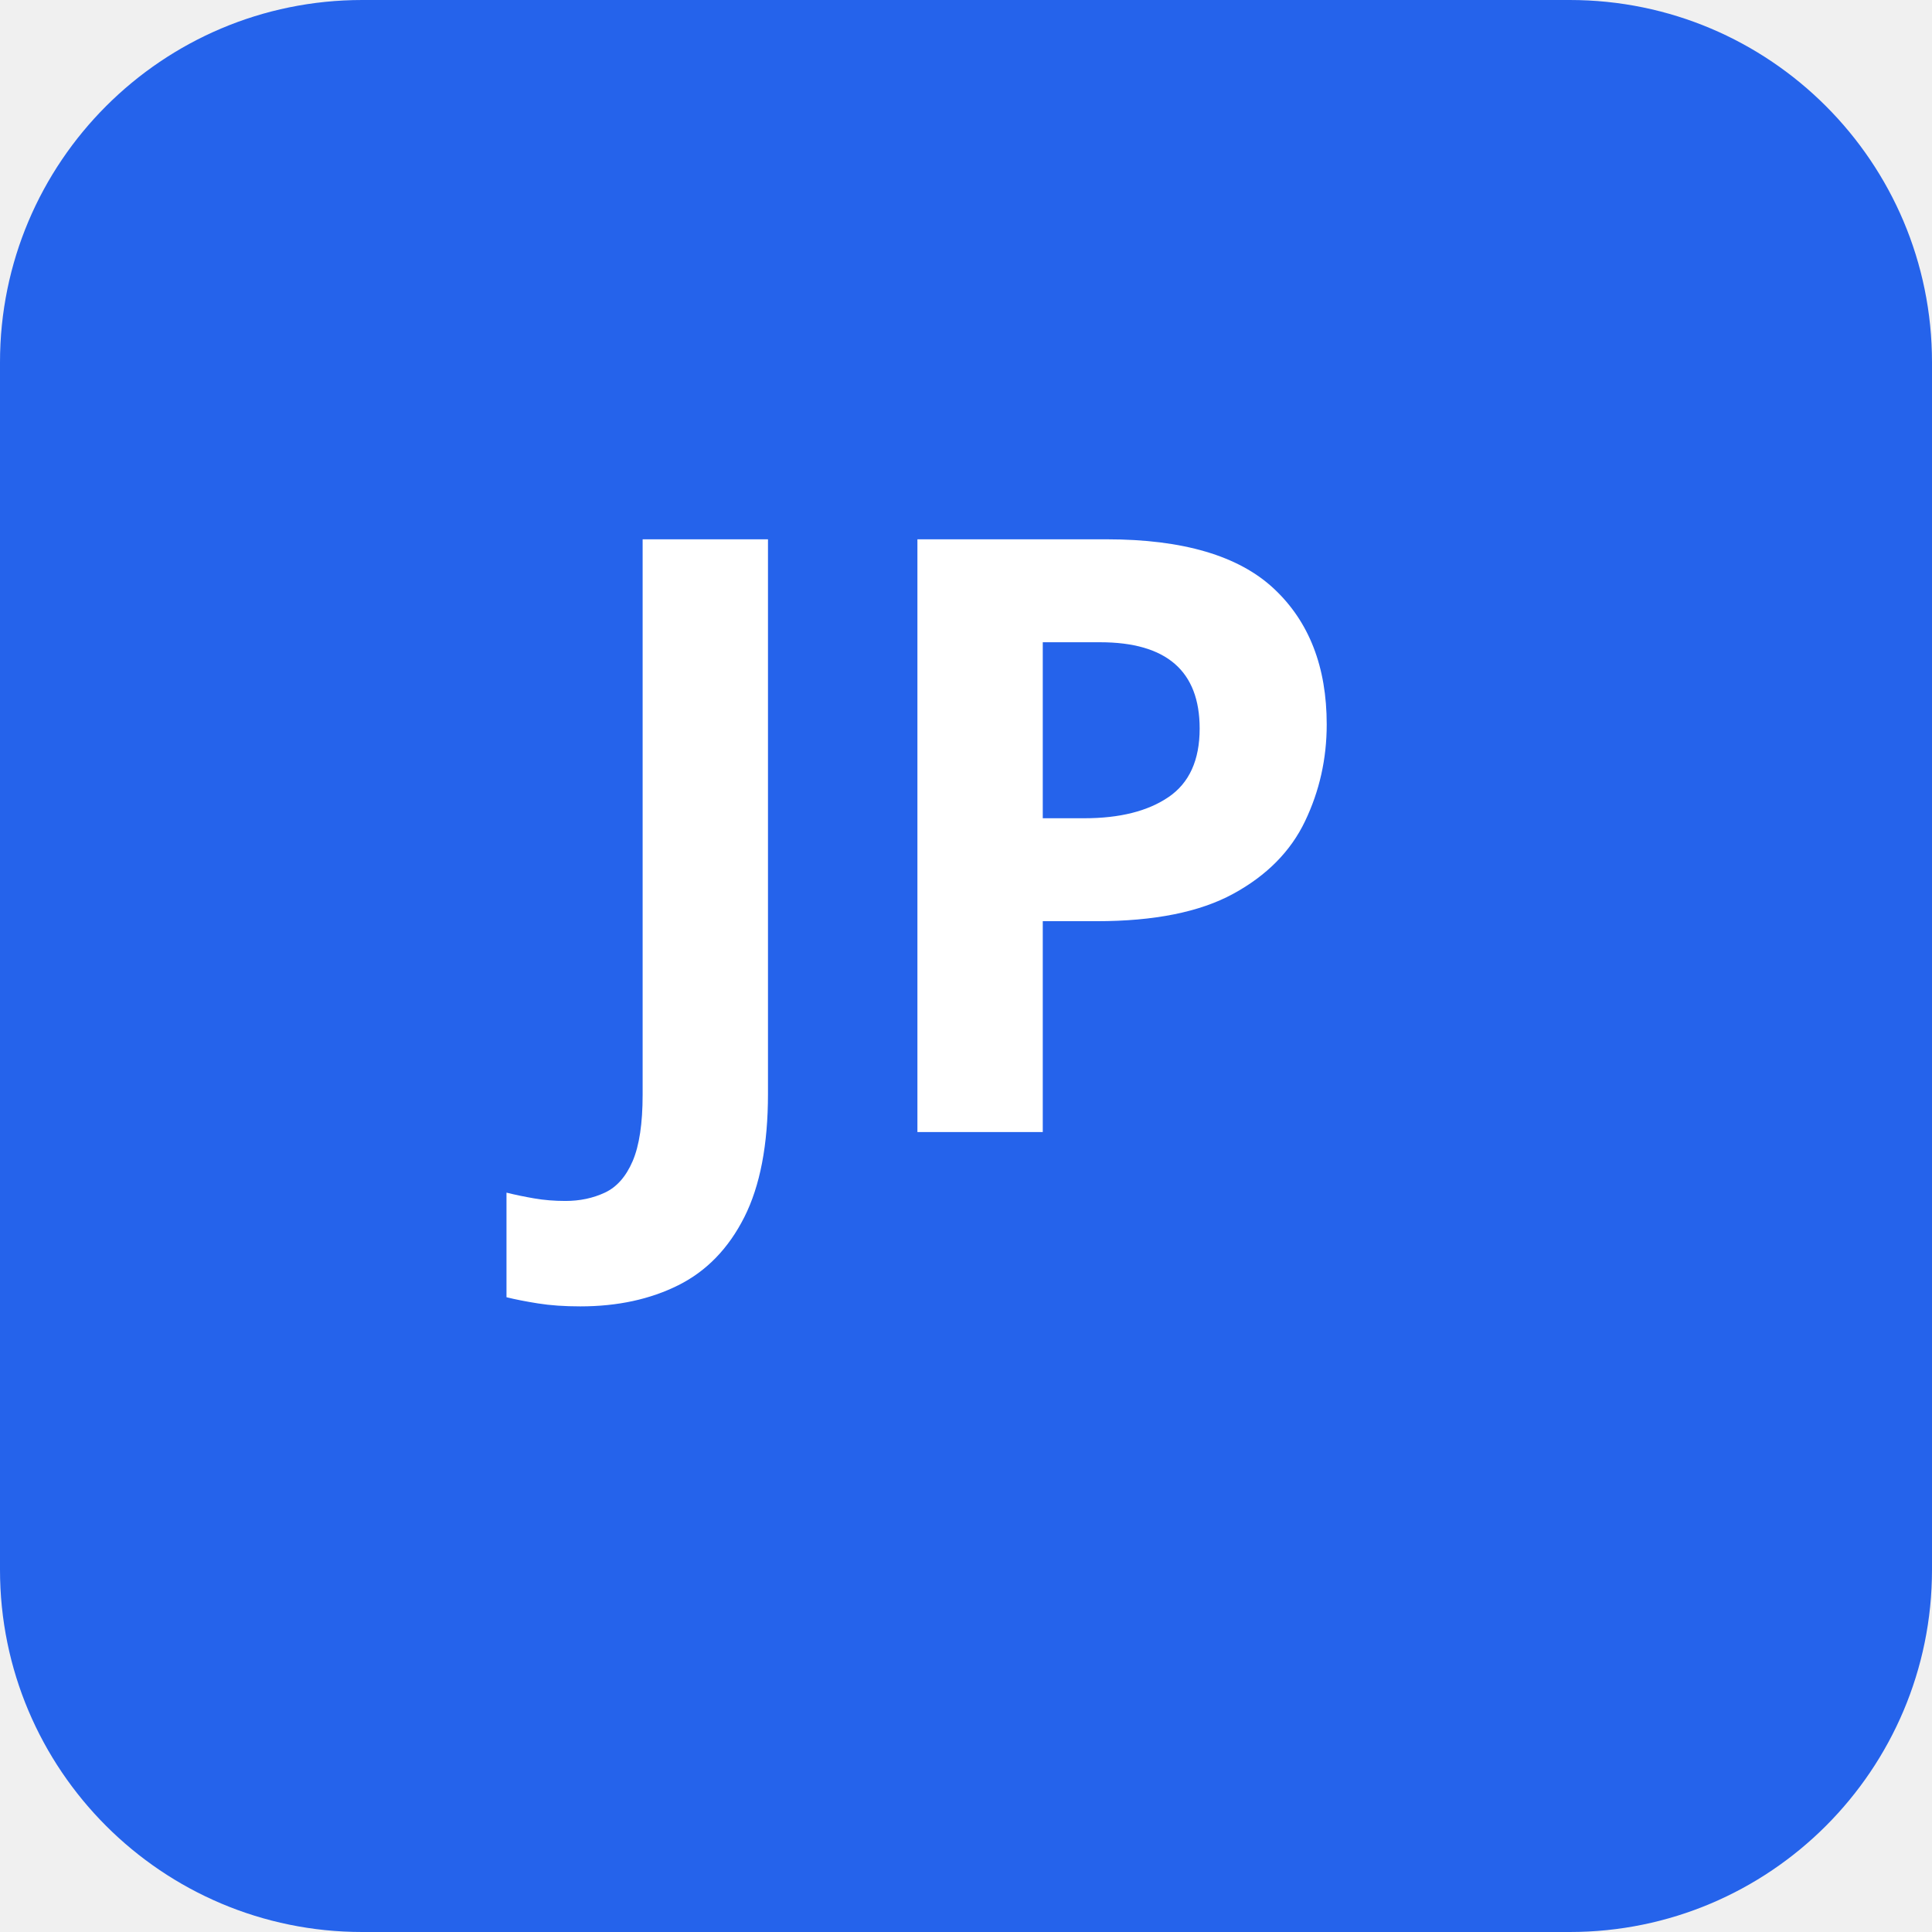
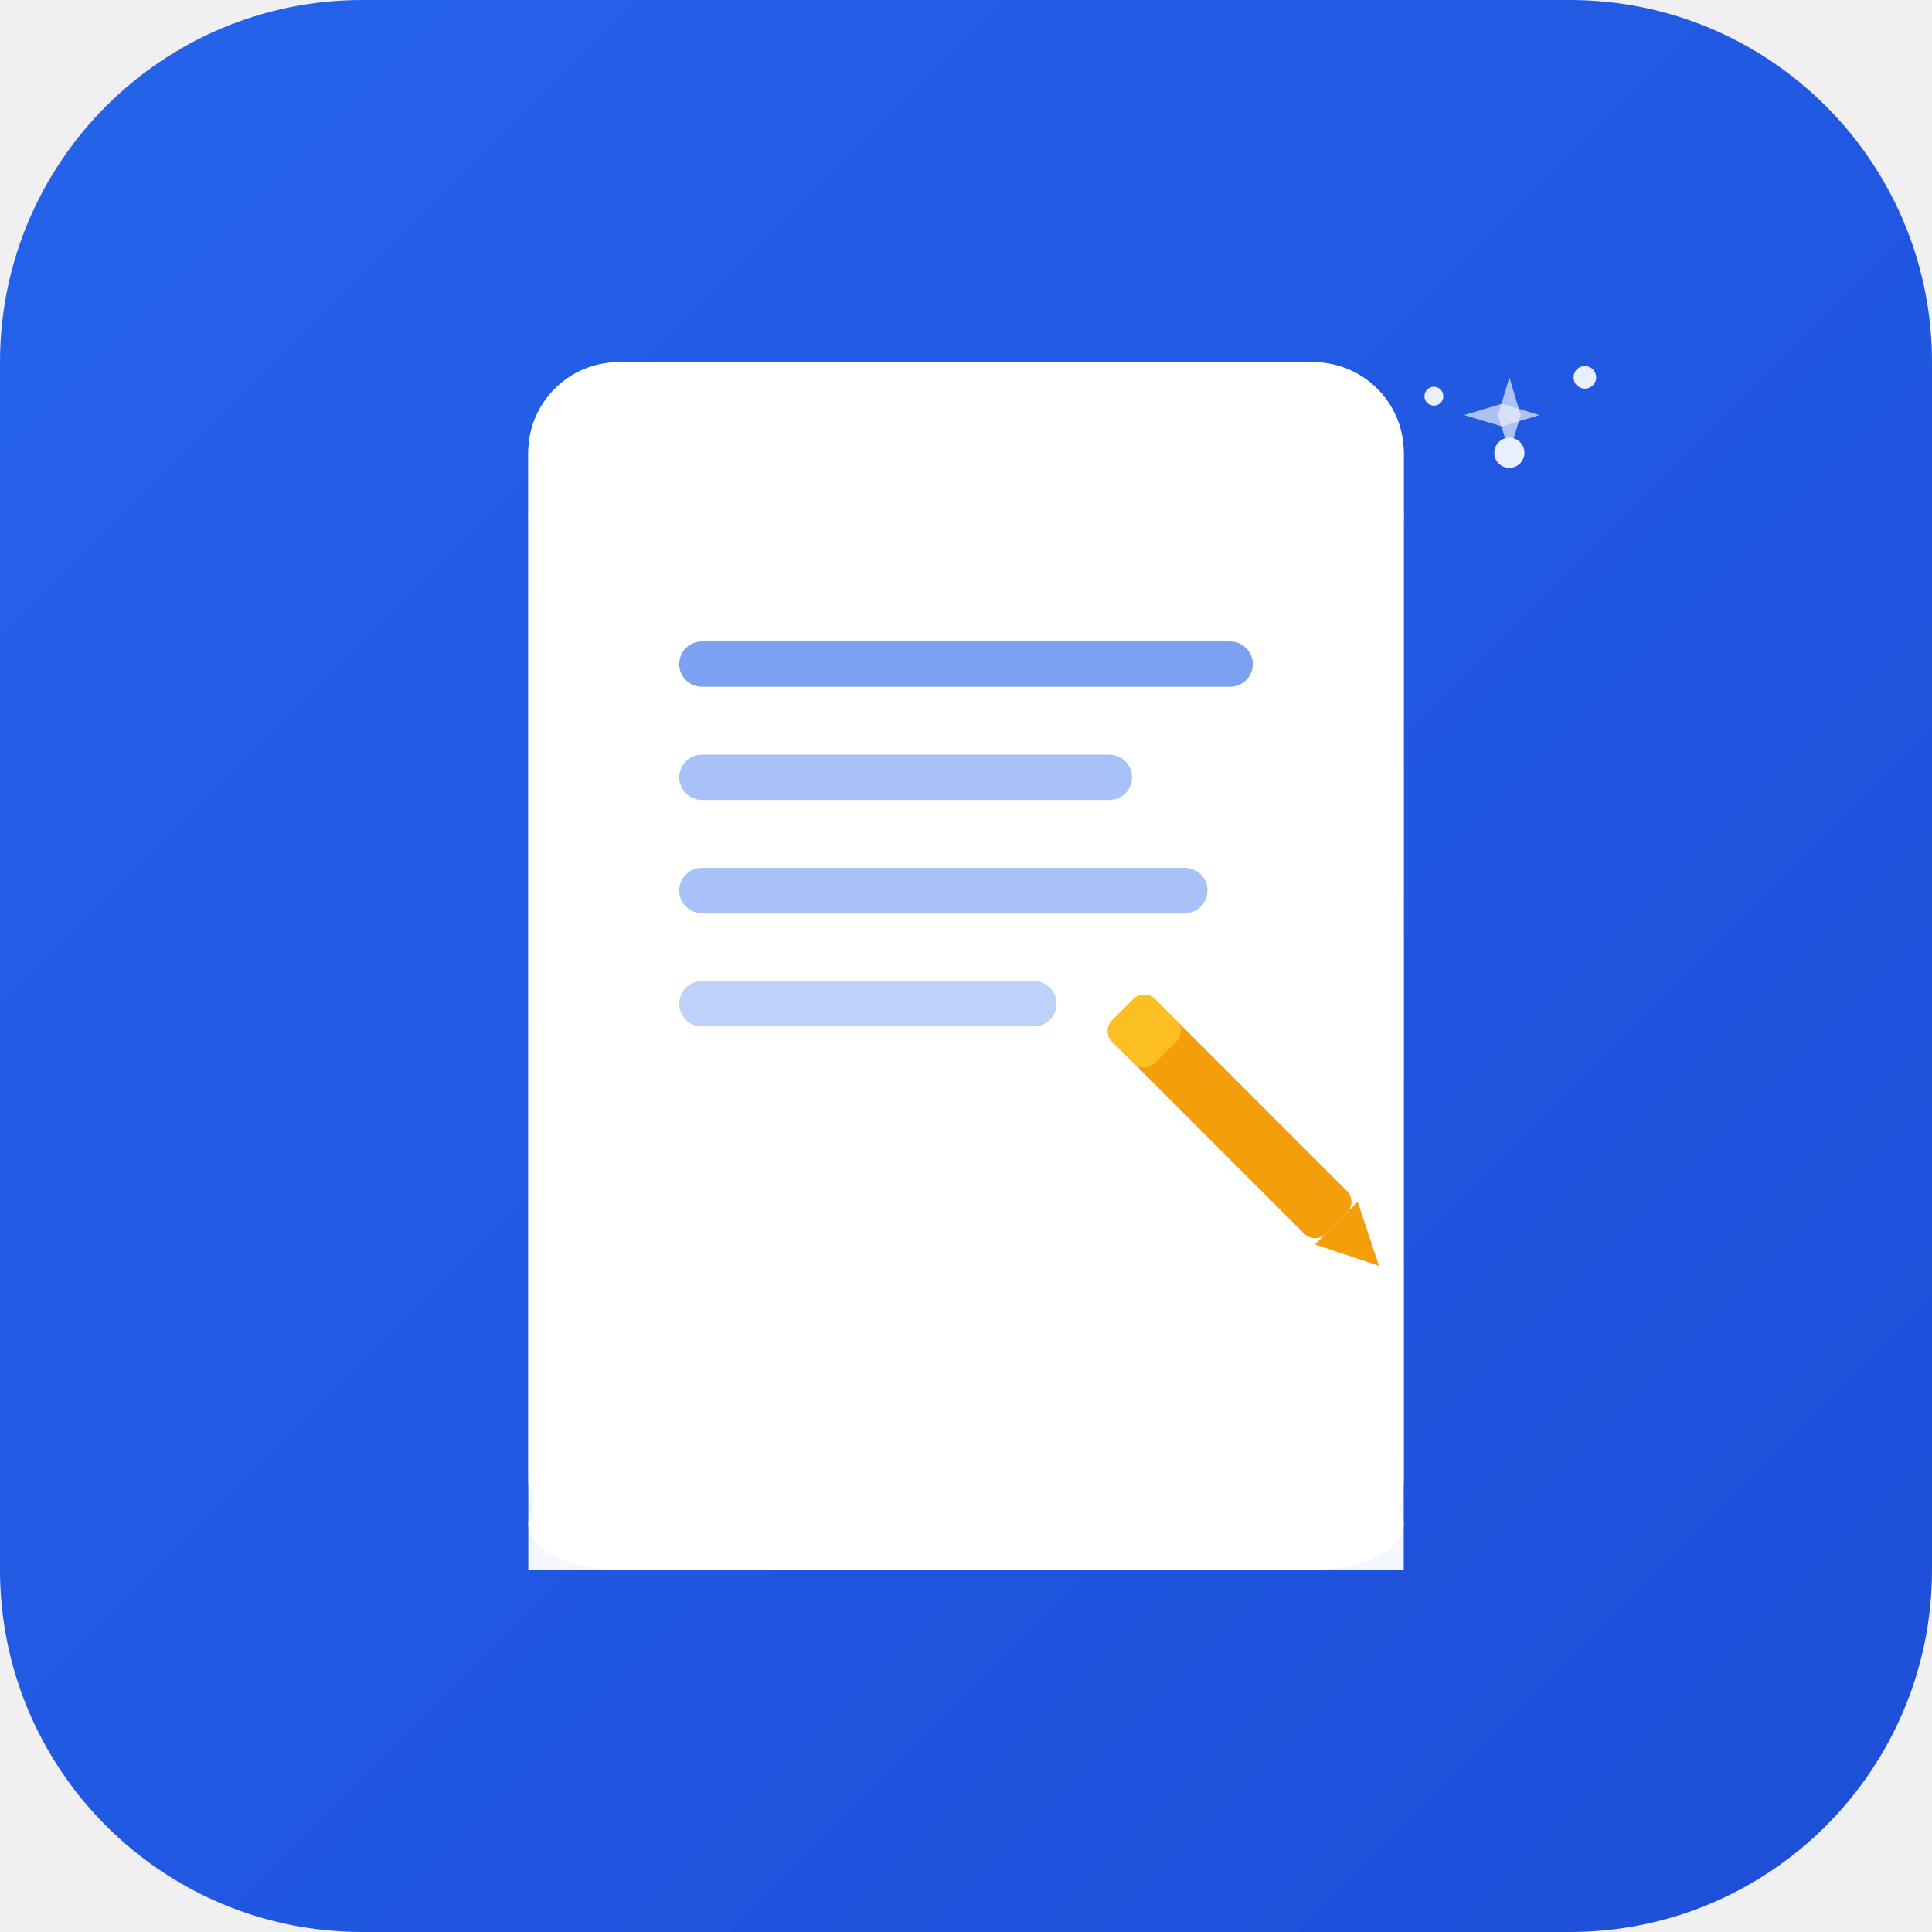
<svg xmlns="http://www.w3.org/2000/svg" viewBox="0 0 512 512" width="512" height="512">
-   <rect width="512" height="512" rx="96" fill="#2563eb" />
-   <text x="256" y="300" text-anchor="middle" font-family="system-ui, sans-serif" font-size="220" font-weight="700" fill="#ffffff">JP</text>
+   <defs>
+     <linearGradient id="bg" x1="0" y1="0" x2="1" y2="1">
+       <stop offset="0%" stop-color="#2563eb" />
+       <stop offset="100%" stop-color="#1d4ed8" />
+     </linearGradient>
+   </defs>
+   <rect width="512" height="512" rx="96" fill="url(#bg)" />
+   <rect x="140" y="96" width="232" height="320" rx="24" fill="#ffffff" opacity="0.95" />
+   <rect x="140" y="96" width="232" height="64" rx="24" fill="#ffffff" />
+   <rect x="140" y="136" width="232" height="280" rx="0" fill="#ffffff" opacity="0.95" />
+   <rect x="140" y="392" width="232" height="24" rx="24" fill="#ffffff" opacity="0.95" />
+   <rect x="180" y="170" width="152" height="12" rx="6" fill="#2563eb" opacity="0.6" />
+   <rect x="180" y="200" width="120" height="12" rx="6" fill="#2563eb" opacity="0.4" />
+   <rect x="180" y="230" width="140" height="12" rx="6" fill="#2563eb" opacity="0.4" />
+   <rect x="180" y="260" width="100" height="12" rx="6" fill="#2563eb" opacity="0.3" />
+   <g transform="translate(340, 310) rotate(-45)">
+     <rect x="-8" y="-60" width="16" height="80" rx="4" fill="#f59e0b" />
+     <polygon points="-8,20 8,20 0,36" fill="#f59e0b" />
+     <rect x="-8" y="-60" width="16" height="16" rx="4" fill="#fbbf24" />
+   </g>
+   <g fill="#ffffff" opacity="0.9">
+     <circle cx="400" cy="120" r="4" />
+     <circle cx="420" cy="100" r="3" />
+     <circle cx="380" cy="105" r="2.5" />
+     <path d="M400,100 L403,110 L400,120 L397,110 Z" opacity="0.7" />
+     <path d="M388,110 L398,107 L408,110 L398,113 Z" opacity="0.7" />
+   </g>
</svg>
